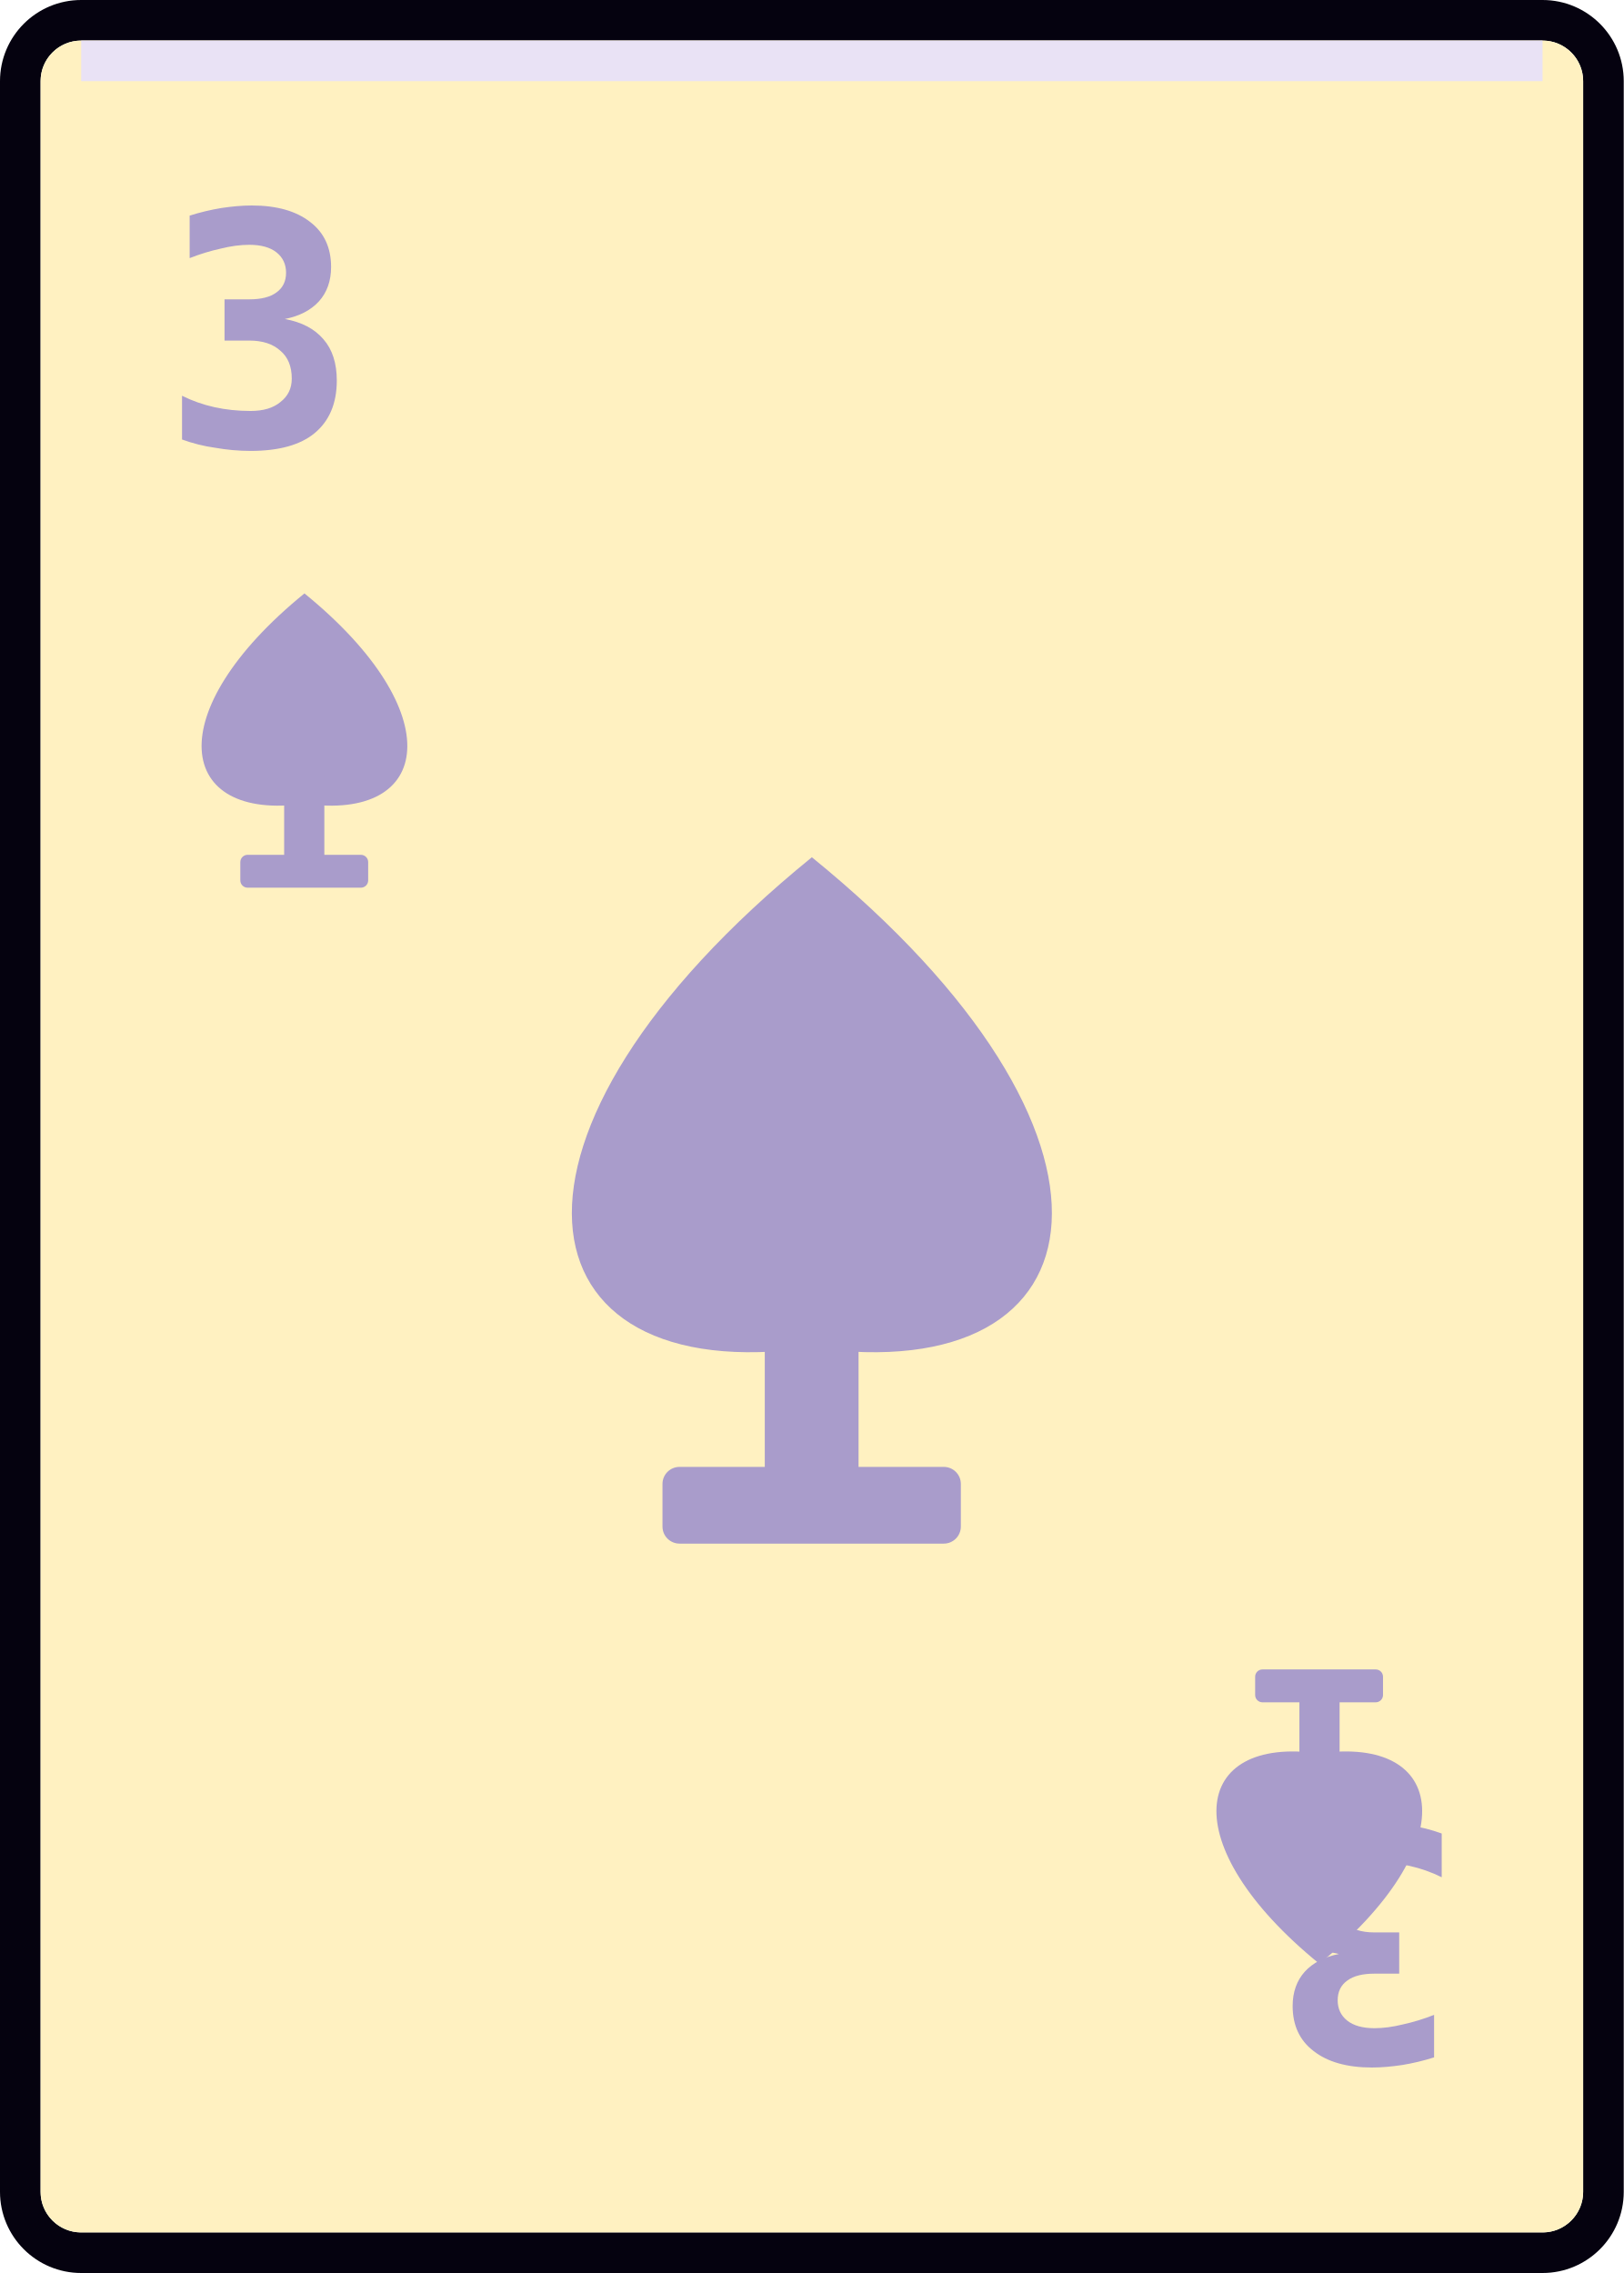
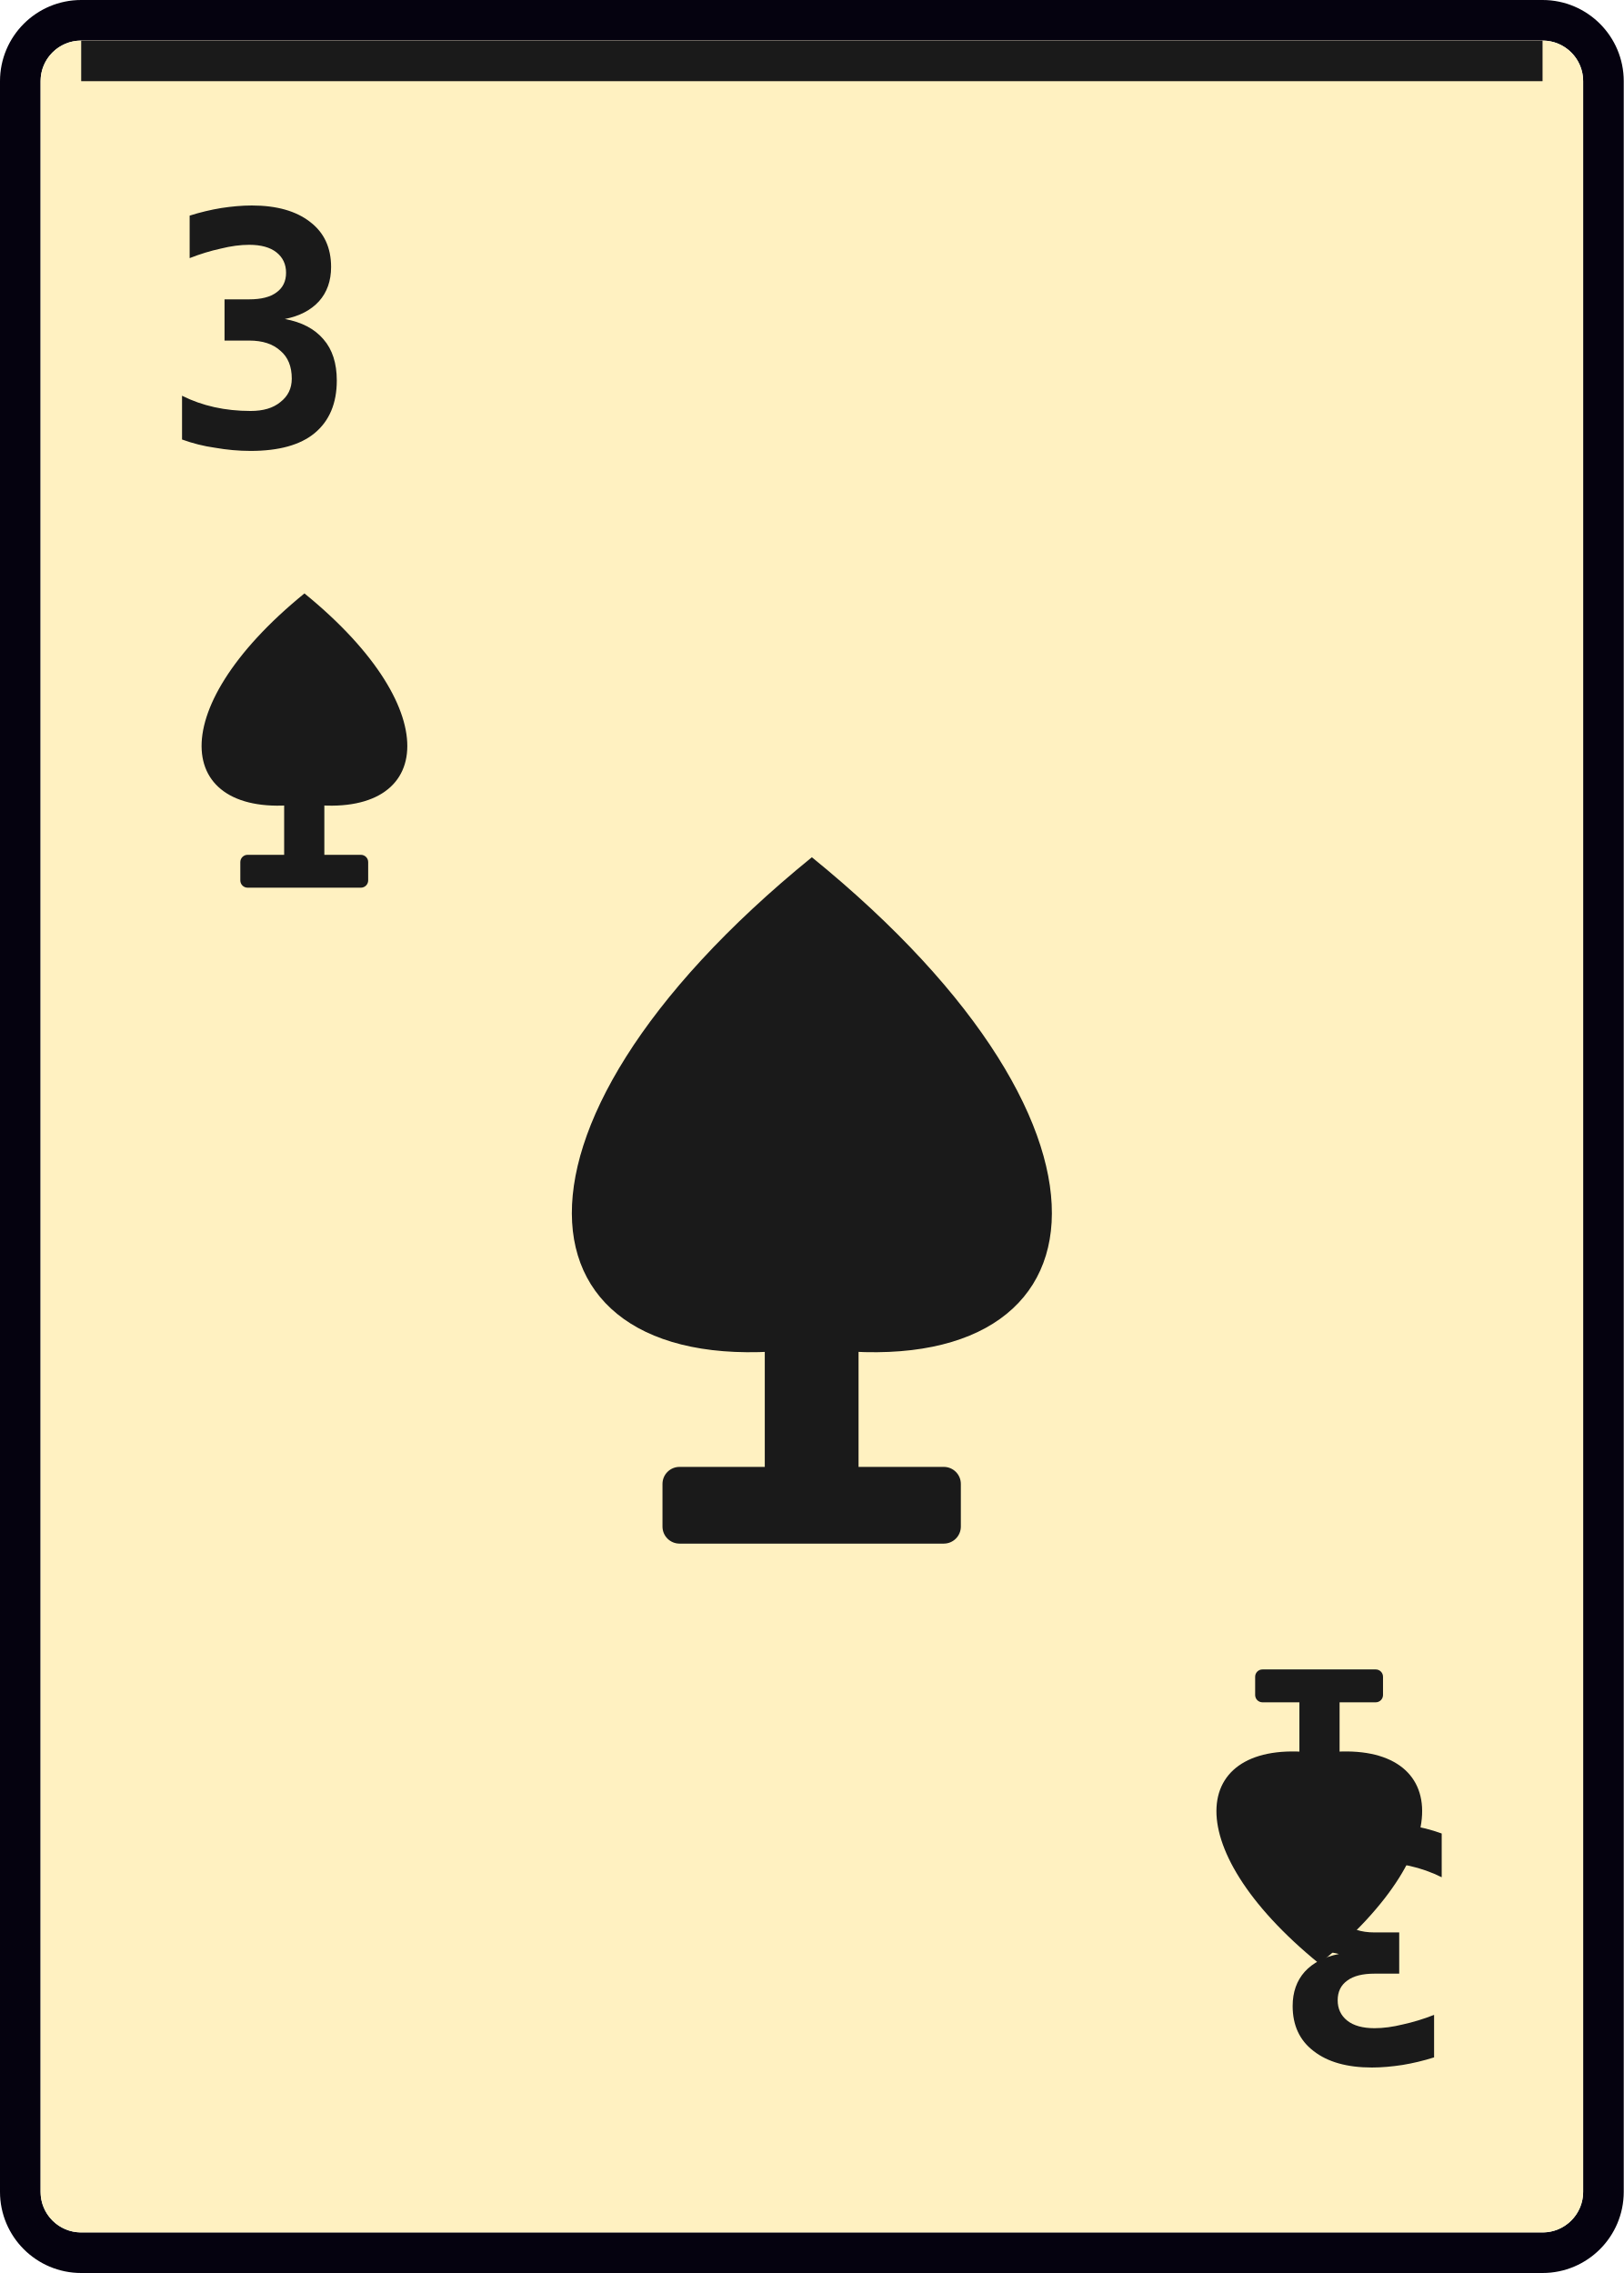
<svg xmlns="http://www.w3.org/2000/svg" viewBox="0 0 40 56" width="40" height="56" shape-rendering="geometricPrecision">
  <g id="edge">
    <rect x="0.5" y="0.5" width="39" height="55" rx="1.5" ry="1.5" fill="none" stroke="#05020F" stroke-width="1" />
  </g>
  <g id="face">
    <rect x="1" y="1" width="38" height="54" rx="1" ry="1" fill="#FFF1C1" />
-     <line x1="2" y1="1.5" x2="38" y2="1.5" stroke="#E9E2F5" stroke-width="1" />
+     <line x1="2" y1="1.5" x2="38" y2="1.5" stroke="#1A1A1A" stroke-width="1" />
  </g>
  <g id="rank">
-     <text x="4" y="11" fill="#A99CCB" font-size="8" font-family="ui-monospace, SFMono-Regular, Menlo, Consolas, monospace" font-weight="700">3</text>
+     <text x="4" y="11" fill="#1A1A1A" font-size="8" font-family="ui-monospace, SFMono-Regular, Menlo, Consolas, monospace" font-weight="700">3</text>
    <g transform="translate(36,52) rotate(180)">
-       <text x="0" y="7" fill="#A99CCB" font-size="8" font-family="ui-monospace, SFMono-Regular, Menlo, Consolas, monospace" font-weight="700">3</text>
+       <text x="0" y="7" fill="#1A1A1A" font-size="8" font-family="ui-monospace, SFMono-Regular, Menlo, Consolas, monospace" font-weight="700">3</text>
    </g>
  </g>
  <g id="suit">
-     <path d="M 7.5,14.62 C 11.1,17.55 10.65,20.25 7.5,19.8 C 4.35,20.25 3.9,17.55 7.5,14.62 Z" fill="#A99CCB" />
-     <rect x="7" y="19.12" width="0.99" height="2.48" fill="#A99CCB" />
-     <rect x="5.92" y="21.06" width="3.15" height="0.81" rx="0.18" fill="#A99CCB" />
-     <path d="M 20,21.12 C 28.4,27.95 27.35,34.25 20,33.2 C 12.65,34.25 11.6,27.95 20,21.12 Z" fill="#A99CCB" />
-     <rect x="18.84" y="31.62" width="2.31" height="5.78" fill="#A99CCB" />
-     <rect x="16.32" y="36.14" width="7.35" height="1.89" rx="0.42" fill="#A99CCB" />
+     <path d="M 7.5,14.62 C 11.1,17.55 10.65,20.25 7.5,19.8 C 4.35,20.25 3.9,17.55 7.5,14.62 Z" fill="#1A1A1A" />
+     <rect x="7" y="19.12" width="0.99" height="2.48" fill="#1A1A1A" />
+     <rect x="5.92" y="21.06" width="3.15" height="0.81" rx="0.18" fill="#1A1A1A" />
+     <path d="M 20,21.12 C 28.4,27.95 27.35,34.25 20,33.2 C 12.65,34.25 11.6,27.95 20,21.12 Z" fill="#1A1A1A" />
+     <rect x="18.84" y="31.62" width="2.31" height="5.78" fill="#1A1A1A" />
+     <rect x="16.32" y="36.14" width="7.35" height="1.89" rx="0.42" fill="#1A1A1A" />
    <g transform="translate(36,52) rotate(180)">
-       <path d="M 3.5,3.62 C 7.1,6.55 6.65,9.25 3.5,8.8 C 0.35,9.25 -0.1,6.55 3.5,3.62 Z" fill="#A99CCB" />
-       <rect x="3" y="8.12" width="0.99" height="2.48" fill="#A99CCB" />
-       <rect x="1.93" y="10.06" width="3.15" height="0.81" rx="0.18" fill="#A99CCB" />
+       <path d="M 3.5,3.62 C 7.1,6.55 6.65,9.25 3.5,8.8 C 0.35,9.25 -0.1,6.55 3.5,3.62 Z" fill="#1A1A1A" />
+       <rect x="3" y="8.12" width="0.99" height="2.48" fill="#1A1A1A" />
+       <rect x="1.93" y="10.06" width="3.15" height="0.81" rx="0.18" fill="#1A1A1A" />
    </g>
  </g>
</svg>
